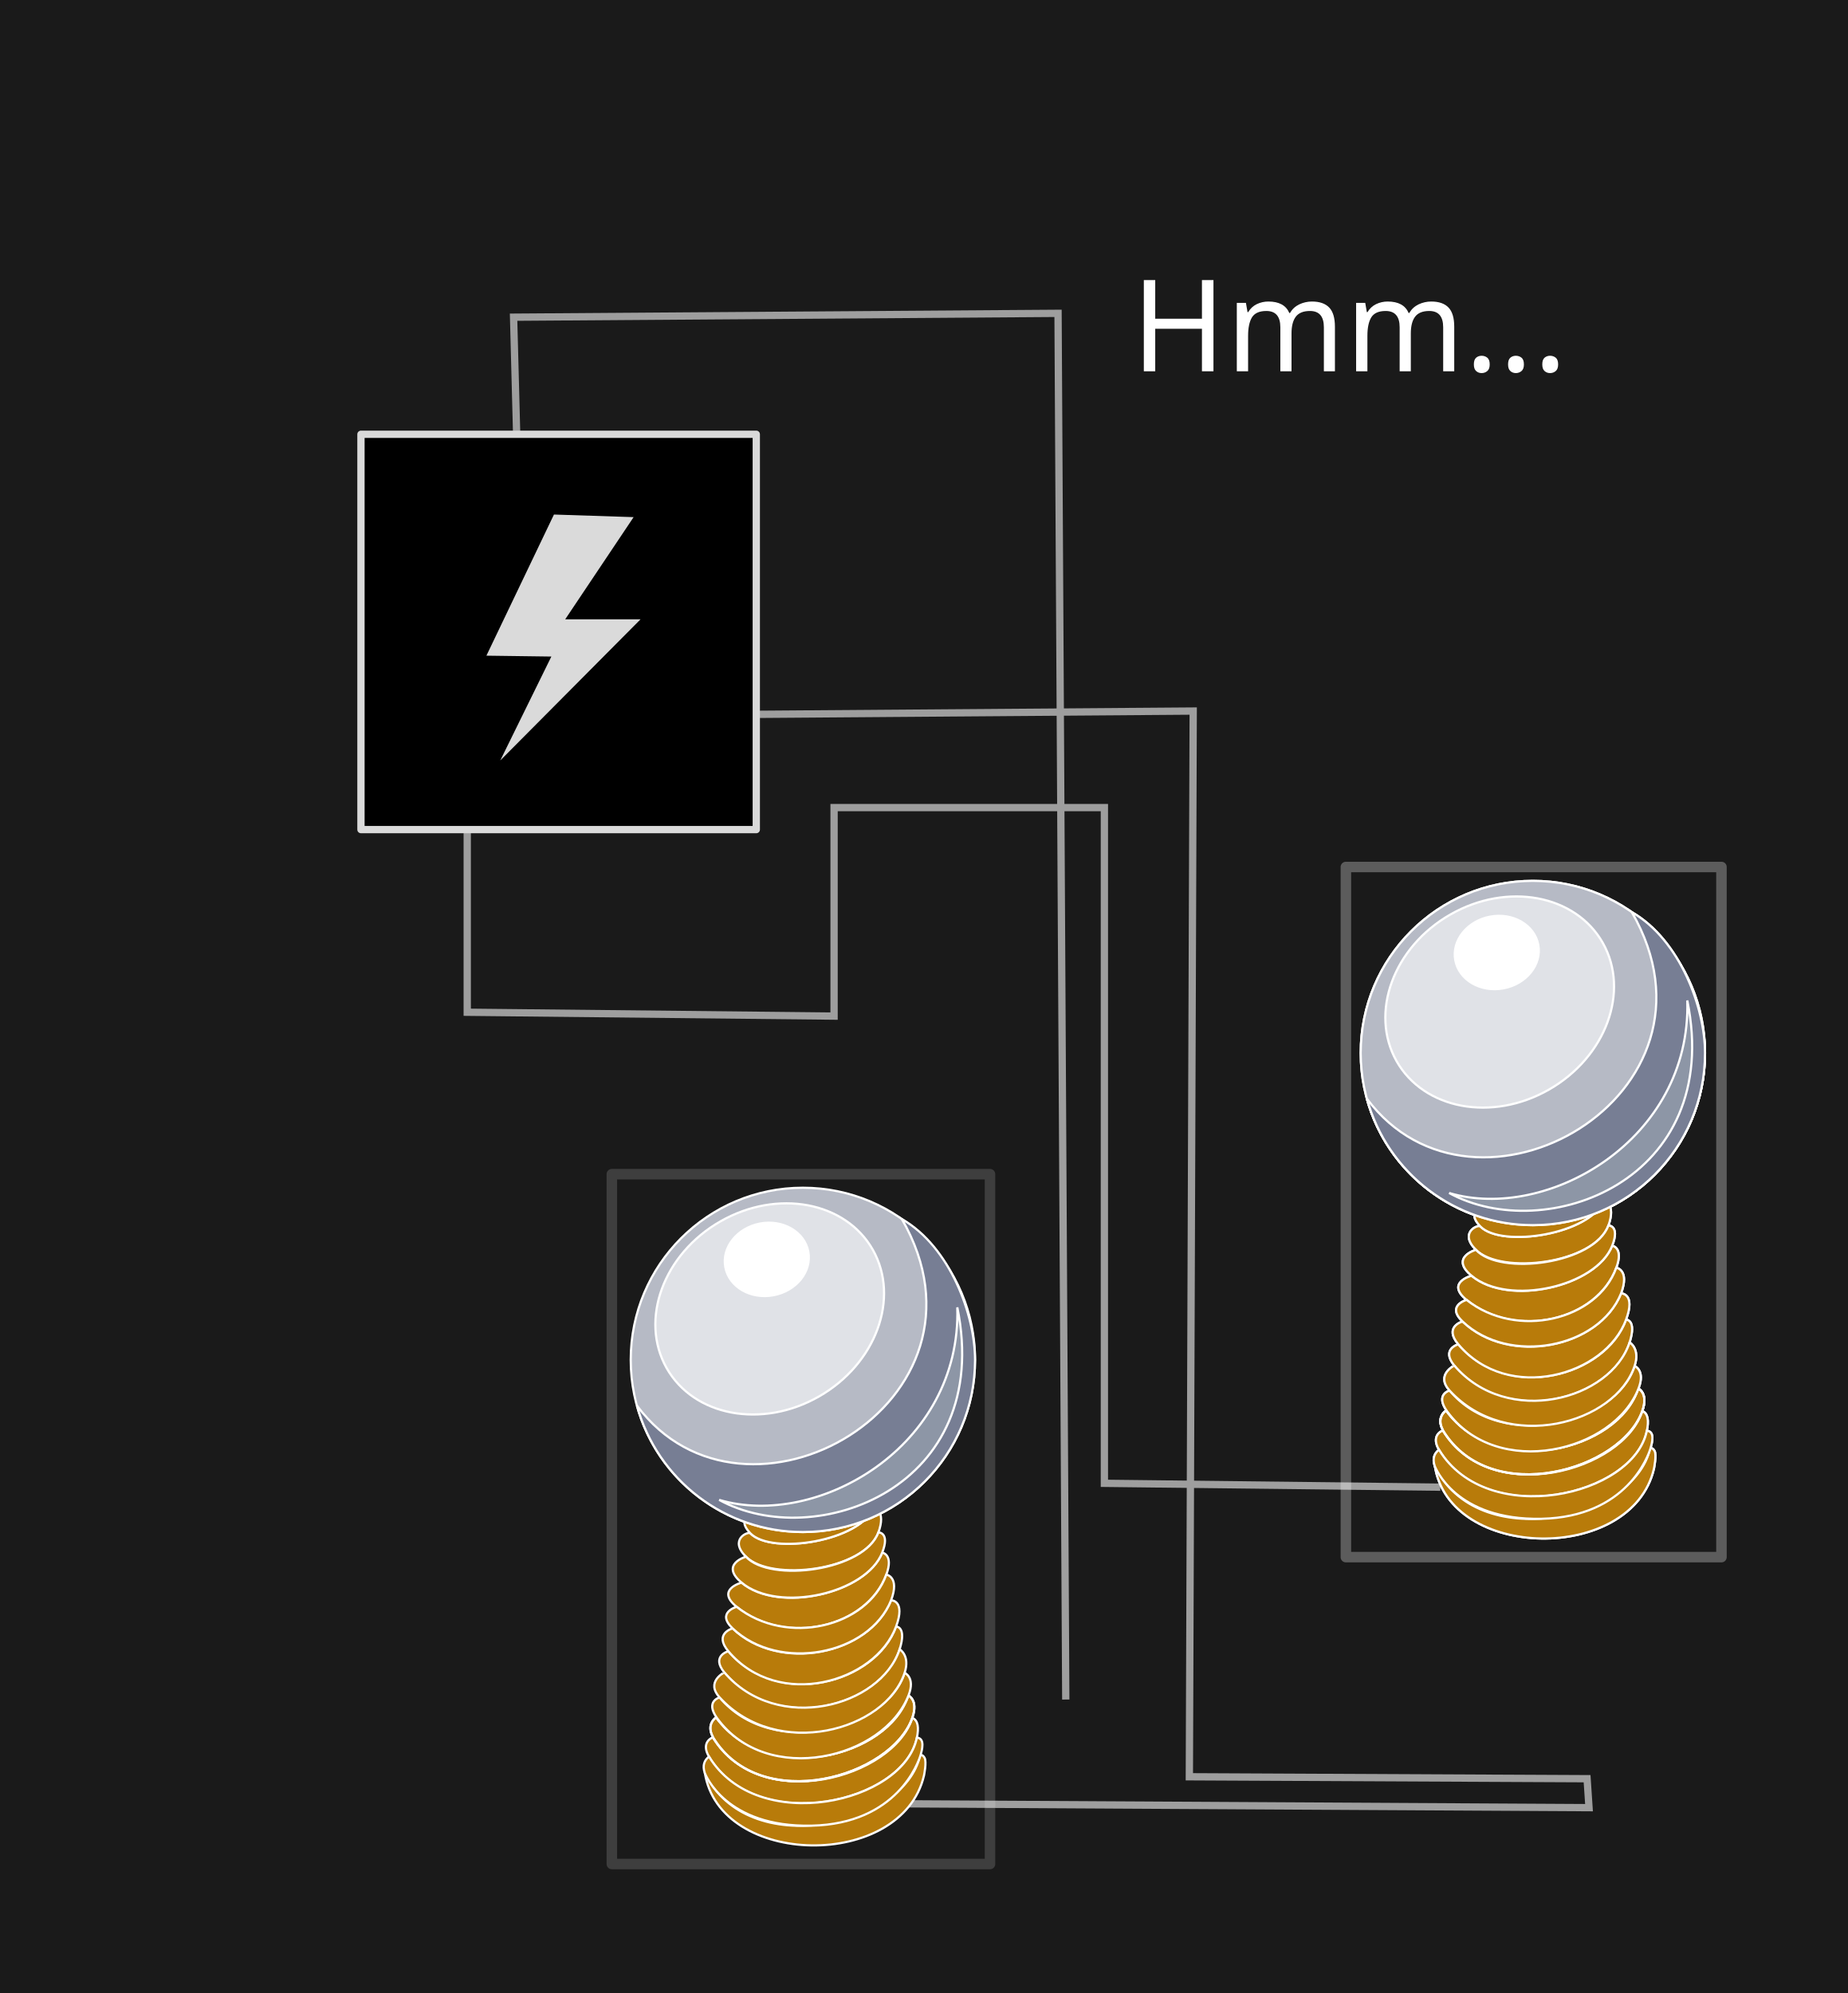
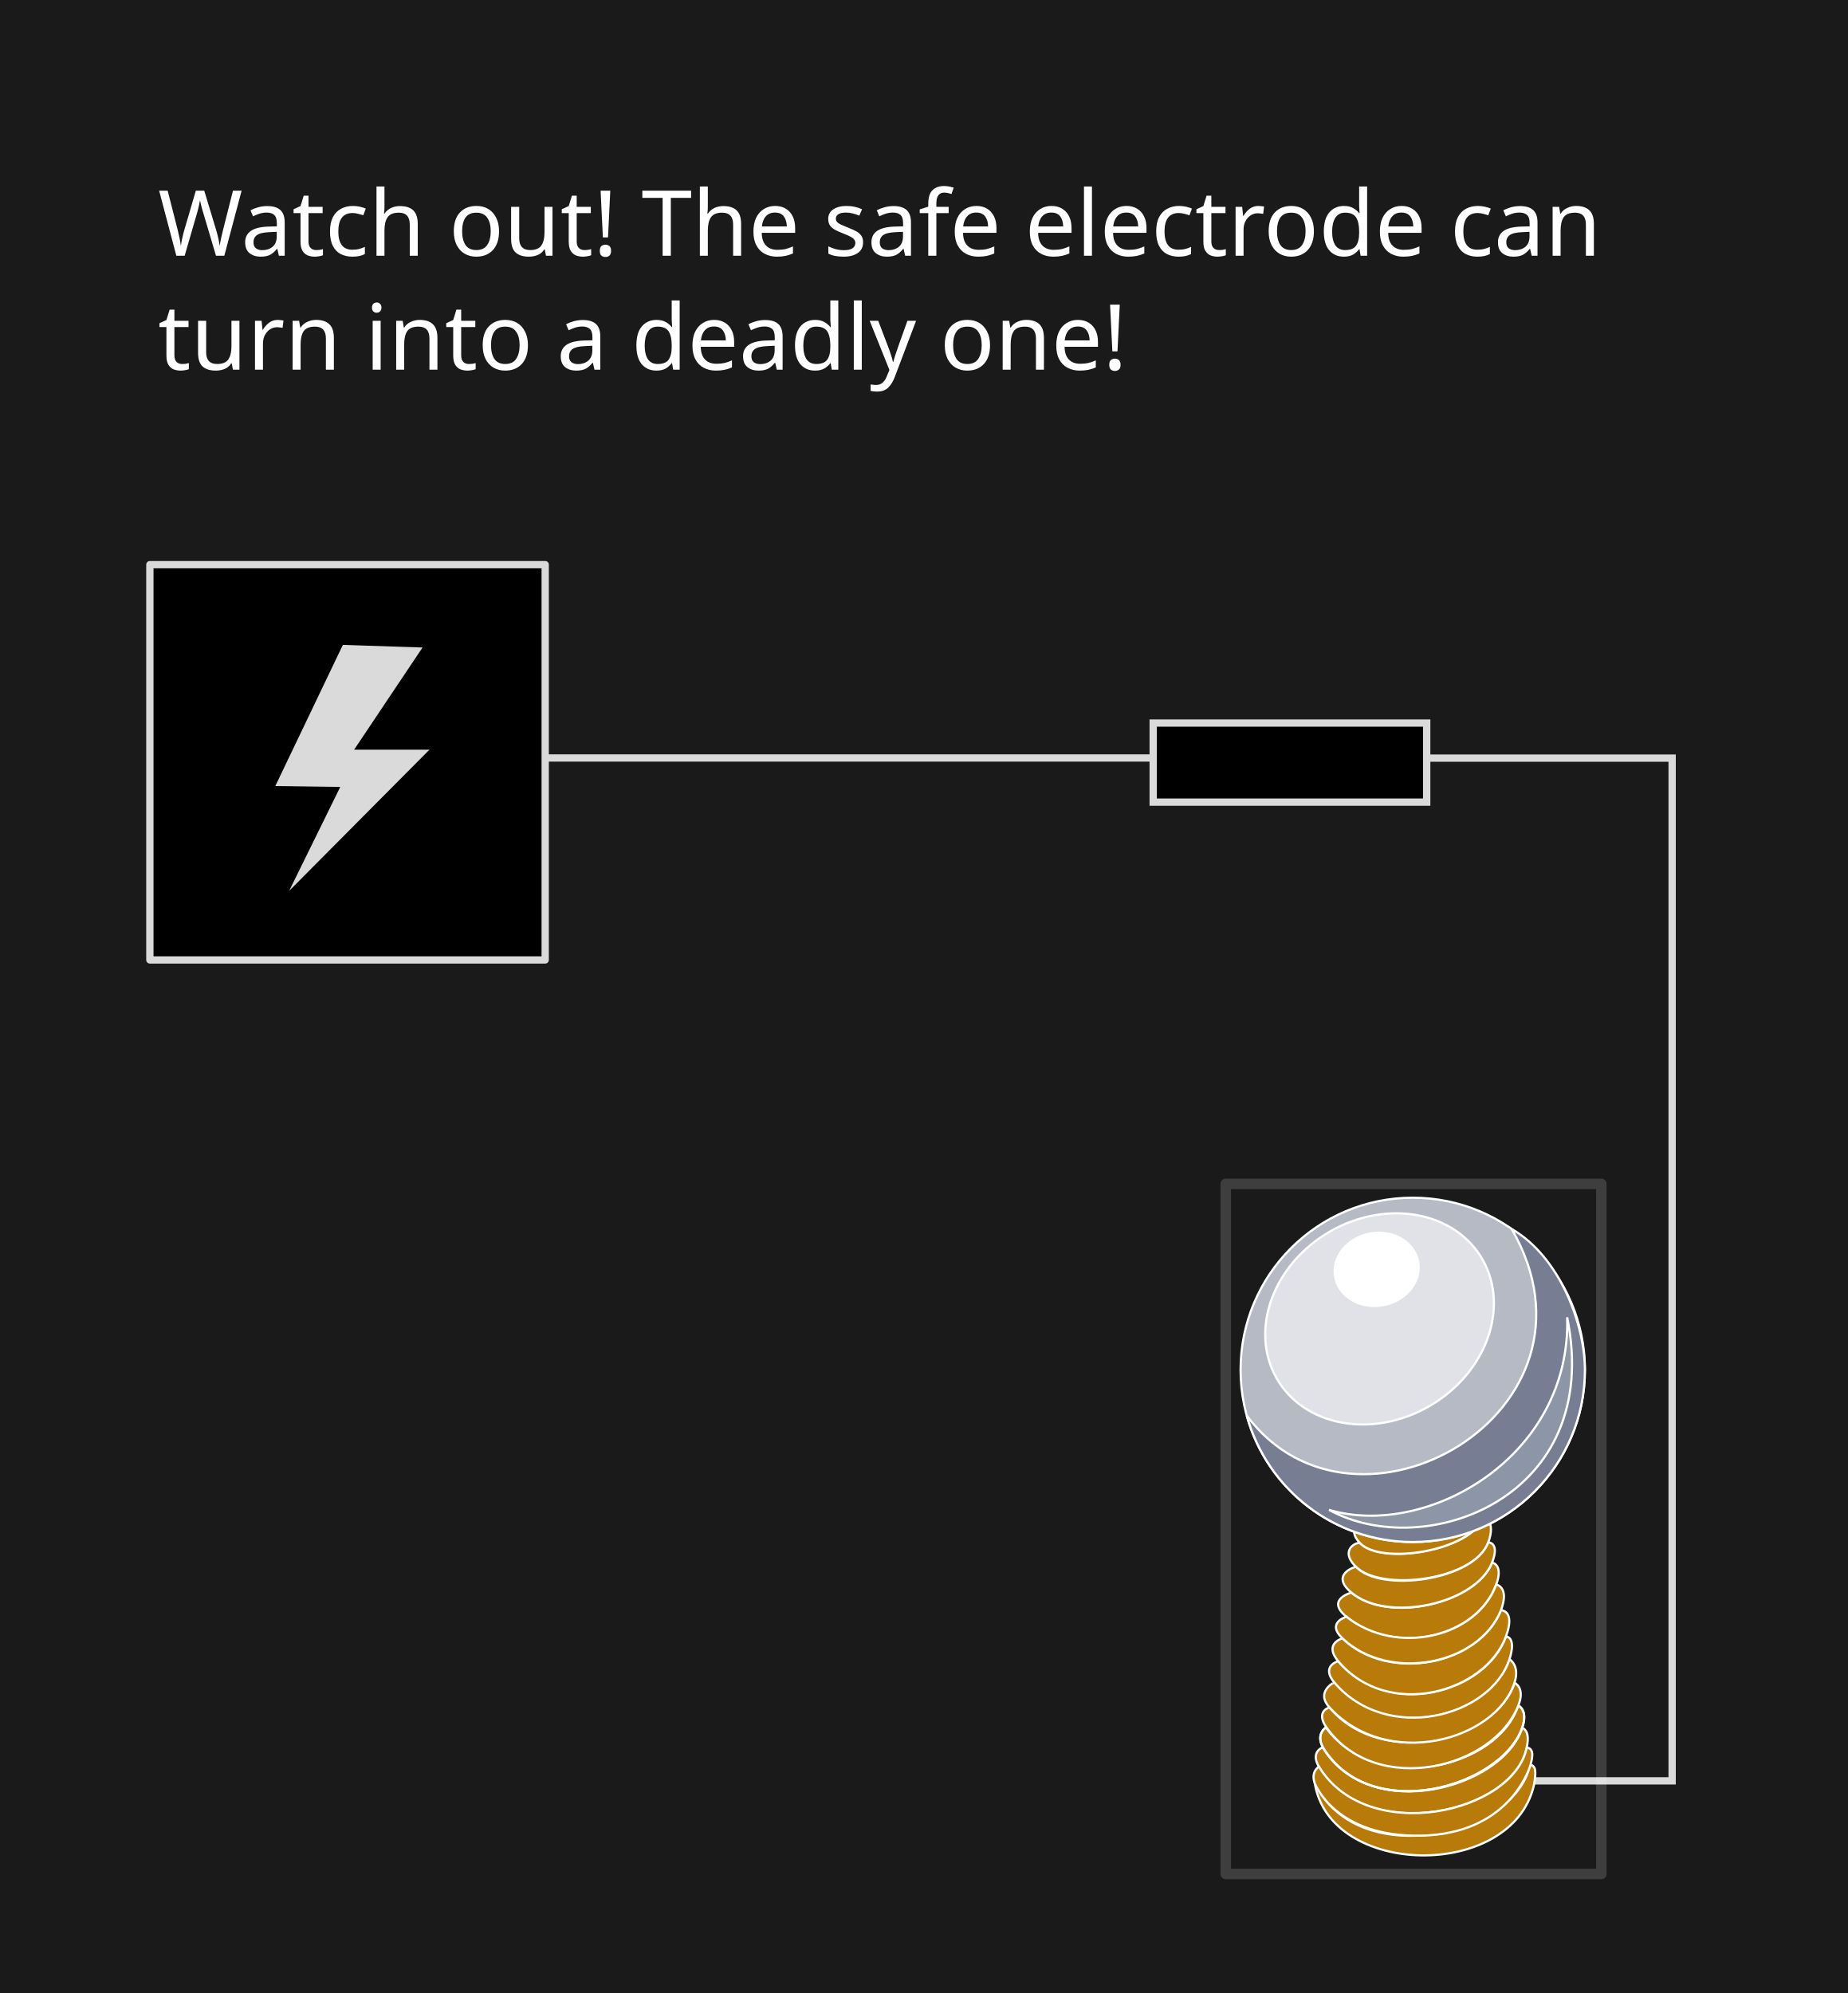
<svg xmlns="http://www.w3.org/2000/svg" width="253.385" height="273.296" viewBox="0 0 253.385 273.296" id="svg2" version="1.1">
  <defs id="defs4">
    <pattern y="0" x="0" height="6" width="6" patternUnits="userSpaceOnUse" id="EMFhbasepattern" />
  </defs>
  <g id="background">
    <rect style="color:#000000;clip-rule:nonzero;display:inline;overflow:visible;visibility:visible;opacity:1;isolation:auto;mix-blend-mode:normal;color-interpolation:sRGB;color-interpolation-filters:linearRGB;solid-color:#000000;solid-opacity:1;fill:#1a1a1a;fill-opacity:1;fill-rule:nonzero;stroke:none;stroke-width:1.459px;stroke-linecap:butt;stroke-linejoin:miter;stroke-miterlimit:4;stroke-dasharray:none;stroke-dashoffset:0;stroke-opacity:1;color-rendering:auto;image-rendering:auto;shape-rendering:auto;text-rendering:auto;enable-background:accumulate" id="rect4145" width="253.764" height="273.719" x="-0.009" y="-0.078" />
  </g>
-   <g id="powerlines" powerlines="" transform="translate(0,2)" style="display:inline">
-     <path style="fill:none;fill-rule:evenodd;stroke:#9e9e9e;stroke-width:1px;stroke-linecap:butt;stroke-linejoin:miter;stroke-opacity:1" d="m 93.191,96.034 70.423,-0.529 -0.529,146.14 54.538,0.265 0.265,3.971 -93.985,-0.529" id="path4276" />
-     <path style="fill:none;fill-rule:evenodd;stroke:#9e9e9e;stroke-width:1px;stroke-linecap:butt;stroke-linejoin:miter;stroke-opacity:1" d="M 70.952,61.617 70.423,41.496 145.081,40.967 146.14,231.055" id="path4280" />
-     <path style="fill:none;fill-rule:evenodd;stroke:#9e9e9e;stroke-width:1px;stroke-linecap:butt;stroke-linejoin:miter;stroke-opacity:1" d="m 197.501,201.933 -46.066,-0.529 0,-92.661 -37.065,0 0,28.593 -50.302,-0.529 0,-32.299" id="path4301" />
-     <text xml:space="preserve" style="font-style:normal;font-weight:normal;font-size:25px;line-height:125%;font-family:sans-serif;letter-spacing:0px;word-spacing:0px;fill:#000000;fill-opacity:1;stroke:none;stroke-width:1px;stroke-linecap:butt;stroke-linejoin:miter;stroke-opacity:1" x="155.142" y="48.909" id="text4322">
-       <tspan id="tspan4324" x="155.142" y="48.909" style="font-size:17.5px;fill:#ffffff">Hmm...</tspan>
+   <g id="powerlines" powerlines="" transform="translate(0,2)">
+     <path style="fill:none;fill-rule:evenodd;stroke:#dadada;stroke-width:1;stroke-linecap:butt;stroke-linejoin:miter;stroke-miterlimit:4;stroke-dasharray:none;stroke-opacity:1" d="M 191.101,101.958 L 229.285,101.958 L 229.285,242.205 L 206.312,242.205" id="path3380-1" />
+     <path style="fill:none;fill-rule:evenodd;stroke:#dadada;stroke-width:1px;stroke-linecap:butt;stroke-linejoin:miter;stroke-opacity:1" d="M 70.1,101.94 L 161.069,101.94" id="path4193" />
+   </g>
+   <g transform="translate(114.5869,48.403)" id="generators">
+     <rect style="opacity:1;fill:#000000;fill-opacity:1;stroke:#dadada;stroke-width:1;stroke-linejoin:round;stroke-miterlimit:4;stroke-dasharray:none;stroke-dashoffset:0;stroke-opacity:1" id="rect4188" width="54.208" height="54.208" x="-94.037" y="29.026" />
+   </g>
+   <g transform="translate(-85.73159,24.27616)" id="switches">
+     <path id="path4148-3" d="M 281.365,74.871 L 281.365,85.719 C 243.857,85.719 281.365,85.719 243.857,85.719 L 243.857,74.871 Z" style="fill:#000000;fill-opacity:1;fill-rule:evenodd;stroke:#dadada;stroke-width:1;stroke-linecap:butt;stroke-linejoin:miter;stroke-miterlimit:4;stroke-dasharray:none;stroke-opacity:1" />
+   </g>
+   <g id="decorations">
+     <g id="g4222" transform="matrix(0.4539065,0,0,0.4539065,70.6501,101.7164)" style="stroke:#ffffff;stroke-width:0.661;stroke-miterlimit:4;stroke-dasharray:none;stroke-opacity:1">
+       <path style="fill:#b87b0a;fill-opacity:1;fill-rule:evenodd;stroke:#ffffff;stroke-width:0.661;stroke-linecap:butt;stroke-linejoin:miter;stroke-miterlimit:4;stroke-dasharray:none;stroke-opacity:1" d="M 241.495,314.36 C 254.132,341.538 302.032,330.68 306.498,309.238 C 306.498,309.238 307.175,308.73 307.874,309.936 C 308.593,311.164 307.704,315.355 307.704,315.355 C 300.931,344.078 245.813,343.147 241.495,314.36 Z" id="path4160" />
+       <path style="fill:#b87b0a;fill-opacity:1;fill-rule:evenodd;stroke:#ffffff;stroke-width:0.661;stroke-linecap:butt;stroke-linejoin:miter;stroke-miterlimit:4;stroke-dasharray:none;stroke-opacity:1" d="M 305.566,303.904 C 306.18,300.877 305.969,298.634 304.169,297.893 C 298.56,315.948 258.407,327.356 243.929,303.777 C 241.771,304.73 241.114,306.825 242.765,309.619 C 257.116,333.791 301.566,323.546 305.566,303.904 Z" id="path4162" />
+       <path style="fill:#b87b0a;fill-opacity:1;fill-rule:evenodd;stroke:#ffffff;stroke-width:0.661;stroke-miterlimit:4;stroke-dasharray:none;stroke-opacity:1" d="M 243.993,303.819 C 258.407,327.356 297.989,315.757 304.212,297.829 C 306.074,292.432 302.963,291.119 302.963,291.119 C 296.846,310 260.355,318.742 244.903,297.766 C 244.903,297.766 241.771,299.734 243.972,303.714 Z" id="path4164" />
+       <path style="fill:none;stroke:#ffffff;stroke-width:0.661;stroke-linecap:butt;stroke-linejoin:miter;stroke-miterlimit:4;stroke-dasharray:none;stroke-opacity:1" d="M 243.993,303.819 C 258.407,327.356 297.989,315.757 304.212,297.829 C 306.074,292.432 302.963,291.119 302.963,291.119 C 296.846,310 260.355,318.742 244.903,297.766 C 244.903,297.766 241.771,299.734 243.972,303.714" id="path4166-9" />
+       <path style="fill:#b87b0a;fill-opacity:1;fill-rule:evenodd;stroke:#ffffff;stroke-width:0.661;stroke-linecap:butt;stroke-linejoin:miter;stroke-miterlimit:4;stroke-dasharray:none;stroke-opacity:1" d="M 253.92,249.21 C 261.604,256.872 289.691,253.422 293.946,241.865 C 296.338,235.346 292.655,234.16 292.655,234.16 C 288.612,244.532 261.752,248.765 255.254,242.14 C 254.534,241.505 248.713,244.003 253.92,249.21 Z" id="path4168" />
+       <path style="fill:#b87b0a;fill-opacity:1;fill-rule:evenodd;stroke:#ffffff;stroke-width:0.661;stroke-linecap:butt;stroke-linejoin:miter;stroke-miterlimit:4;stroke-dasharray:none;stroke-opacity:1" d="M 245.983,291.733 C 261.709,310.529 296.401,301.745 301.862,284.283 C 301.862,284.283 305.143,285.658 303.069,291.035 C 295.66,310.211 260.376,318.911 245.199,297.977 C 241.495,292.855 245.983,291.733 245.983,291.733 Z" id="path4170" />
+       <path style="fill:#b87b0a;fill-opacity:1;fill-rule:evenodd;stroke:#ffffff;stroke-width:0.661;stroke-linecap:butt;stroke-linejoin:miter;stroke-miterlimit:4;stroke-dasharray:none;stroke-opacity:1" d="M 247.358,284.134 C 262.831,303.1 294.877,294.697 300.359,277.171 C 302.54,270.249 299.28,270.313 299.28,270.313 C 293.142,287.331 263.911,295.48 248.607,277.763 C 248.607,277.763 243.337,279.181 247.358,284.134 Z" id="path4172" />
+       <path style="fill:#b87b0a;fill-opacity:1;fill-rule:evenodd;stroke:#ffffff;stroke-width:0.661;stroke-linecap:butt;stroke-linejoin:miter;stroke-miterlimit:4;stroke-dasharray:none;stroke-opacity:1" d="M 251.105,264.344 C 266.091,276.514 290.475,270.482 296.338,254.628 C 298.603,248.469 295.089,247.982 295.089,247.982 C 290.242,260.301 263.784,266.461 252.608,257.041 C 252.608,257.041 244.67,259.116 251.105,264.344 Z" id="path4174" />
+       <path style="fill:#b87b0a;fill-opacity:1;fill-rule:evenodd;stroke:#ffffff;stroke-width:0.661;stroke-linecap:butt;stroke-linejoin:miter;stroke-miterlimit:4;stroke-dasharray:none;stroke-opacity:1" d="M 292.655,234.16 C 288.612,244.532 261.731,248.786 255.254,242.14 C 250.597,237.378 256.418,235.832 256.418,235.832 C 263.149,245.146 287.321,240.849 292.655,234.16 Z" id="path4176" />
+       <path style="fill:#b87b0a;fill-opacity:1;fill-rule:evenodd;stroke:#ffffff;stroke-width:0.661;stroke-linecap:butt;stroke-linejoin:miter;stroke-miterlimit:4;stroke-dasharray:none;stroke-opacity:1" d="M 242.765,309.598 C 257.413,333.622 301.524,323.631 305.566,303.883 C 308.149,304.052 307.069,307.756 306.709,309.048 C 306.032,311.418 299.555,329.896 273.774,330.468 C 247.676,331.039 241.644,314.847 241.495,314.572 C 240.712,312.243 241.368,310.698 242.765,309.598 Z" id="path4178" />
+       <path style="fill:#b87b0a;fill-opacity:1;fill-rule:evenodd;stroke:#ffffff;stroke-width:0.661;stroke-linecap:butt;stroke-linejoin:miter;stroke-miterlimit:4;stroke-dasharray:none;stroke-opacity:1" d="M 301.862,284.283 C 303.598,279.054 300.359,277.171 300.359,277.171 C 294.623,294.612 263.445,302.909 247.38,284.156 C 247.401,284.198 241.644,286.992 245.983,291.733 C 263.403,310.804 296.084,301.766 301.862,284.283 Z" id="path4180" />
+       <path style="fill:#b87b0a;fill-opacity:1;fill-rule:evenodd;stroke:#ffffff;stroke-width:0.661;stroke-linecap:butt;stroke-linejoin:miter;stroke-miterlimit:4;stroke-dasharray:none;stroke-opacity:1" d="M 248.607,277.763 C 263.699,295.67 292.972,287.267 299.28,270.313 C 302.243,262.312 297.777,262.375 297.777,262.375 C 291.088,278.927 263.911,284.346 249.898,270.863 C 249.898,270.863 244.099,272.429 248.607,277.763 Z" id="path4182" />
+       <path style="fill:#b87b0a;fill-opacity:1;fill-rule:evenodd;stroke:#ffffff;stroke-width:0.661;stroke-linecap:butt;stroke-linejoin:miter;stroke-miterlimit:4;stroke-dasharray:none;stroke-opacity:1" d="M 251.105,264.344 C 266.218,276.345 290.58,270.525 296.338,254.628 C 296.338,254.628 300.444,255.221 297.777,262.375 C 291.088,278.927 264.017,284.24 249.898,270.863 C 244.861,266.101 251.105,264.344 251.105,264.344 Z" id="path4184" />
+       <path style="fill:#b87b0a;fill-opacity:1;fill-rule:evenodd;stroke:#ffffff;stroke-width:0.661;stroke-linecap:butt;stroke-linejoin:miter;stroke-miterlimit:4;stroke-dasharray:none;stroke-opacity:1" d="M 252.608,257.041 C 263.868,266.376 290.221,260.301 295.089,247.982 C 297.523,241.823 293.946,241.865 293.946,241.865 C 289.713,253.422 261.265,257.211 253.92,249.21 C 253.92,249.21 245.94,251.496 252.608,257.041 Z" id="path4186" />
+       <path style="fill:#b6bac5;fill-opacity:1;fill-rule:nonzero;stroke:#ffffff;stroke-width:0.661;stroke-linecap:butt;stroke-linejoin:miter;stroke-miterlimit:4;stroke-dasharray:none;stroke-opacity:1" d="M 323.134,189.753 C 323.134,218.476 299.851,241.759 271.129,241.759 C 242.406,241.759 219.122,218.476 219.122,189.753 C 219.122,161.03 242.406,137.747 271.129,137.747 C 299.851,137.747 323.134,161.03 323.134,189.753 Z" id="path4188" />
+       <path style="fill:#e0e2e7;fill-opacity:1;fill-rule:nonzero;stroke:#ffffff;stroke-width:0.661;stroke-linecap:butt;stroke-linejoin:miter;stroke-miterlimit:4;stroke-dasharray:none;stroke-opacity:1" d="M 275.997,200.802 C 258.788,210.644 238.172,206.792 229.938,192.187 C 221.726,177.582 229.007,157.749 246.215,147.907 C 263.424,138.064 284.04,141.917 292.274,156.522 C 300.486,171.126 293.205,190.96 275.997,200.802 Z" id="path4190" />
+       <path style="fill:#ffffff;fill-opacity:1;fill-rule:nonzero;stroke:#ffffff;stroke-width:0.661;stroke-linecap:butt;stroke-linejoin:miter;stroke-miterlimit:4;stroke-dasharray:none;stroke-opacity:1" d="M 262.239,170.216 C 255.338,171.507 248.819,167.719 247.697,161.729 C 246.575,155.76 251.295,149.854 258.217,148.563 C 265.117,147.272 271.637,151.082 272.758,157.051 C 273.88,163.041 269.16,168.925 262.239,170.216 Z" id="path4192" />
+       <path style="fill:#777e94;fill-opacity:1;fill-rule:evenodd;stroke:#ffffff;stroke-width:0.661;stroke-linecap:butt;stroke-linejoin:miter;stroke-miterlimit:4;stroke-dasharray:none;stroke-opacity:1" d="M 301.037,147.208 C 332.871,202.58 253.603,247.453 220.985,203.553 C 227.187,226.117 247.718,241.759 271.129,241.759 C 299.851,241.759 323.134,218.476 323.134,189.753 C 323.134,176.249 315.663,155.654 301.037,147.208 Z" id="path4194" />
+       <path style="fill:#8d96a6;fill-opacity:1;fill-rule:evenodd;stroke:#ffffff;stroke-width:0.661;stroke-linecap:butt;stroke-linejoin:miter;stroke-miterlimit:4;stroke-dasharray:none;stroke-opacity:1" d="M 317.779,173.878 C 319.049,216.084 275.341,240.849 245.834,232.044 C 274.769,247.982 328.849,228.488 317.779,173.878 Z" id="path4196" />
+     </g>
+     <path id="path4191" d="M 47.013,88.435 L 57.938,88.791 L 48.557,102.803 L 58.888,102.803 L 39.651,122.159 L 46.657,107.91 L 37.751,107.791 Z" style="fill:#dadada;fill-opacity:1;fill-rule:evenodd;stroke:none;stroke-width:1;stroke-linecap:butt;stroke-linejoin:miter;stroke-miterlimit:4;stroke-dasharray:none;stroke-opacity:1" />
+     <text xml:space="preserve" style="font-style:normal;font-weight:normal;font-size:12.5px;line-height:125%;font-family:sans-serif;letter-spacing:0px;word-spacing:0px;display:inline;fill:#000000;fill-opacity:1;stroke:none;stroke-width:1px;stroke-linecap:butt;stroke-linejoin:miter;stroke-opacity:1" x="21.664" y="35.071" id="text3407">
+       <tspan x="21.664" y="35.071" style="font-size:12.5px;fill:#ffffff" id="tspan3403">Watch out! The safe electrode can</tspan>
+       <tspan x="21.664" y="50.696" style="font-size:12.5px;fill:#ffffff" id="tspan3433">turn into a deadly one!</tspan>
    </text>
  </g>
-   <g transform="translate(114.5869,48.403)" id="generators">
-     <rect y="11.149" x="-65.092" height="54.208" width="54.208" id="rect4209" style="opacity:1;fill:#000000;fill-opacity:1;stroke:#dadada;stroke-width:1;stroke-linejoin:round;stroke-miterlimit:4;stroke-dasharray:none;stroke-dashoffset:0;stroke-opacity:1" />
-   </g>
-   <g transform="translate(-85.73159,24.27616)" id="switches" />
-   <g id="decorations" style="display:inline">
-     <path style="fill:#dadada;fill-opacity:1;fill-rule:evenodd;stroke:none;stroke-width:1;stroke-linecap:butt;stroke-linejoin:miter;stroke-miterlimit:4;stroke-dasharray:none;stroke-opacity:1" d="m 75.958,70.557 10.925,0.356 -9.381,14.012 10.331,0 -19.237,19.356 7.006,-14.25 -8.906,-0.119 z" id="path4159" />
-     <g transform="matrix(0.4539065,0,0,0.4539065,-12.97394,100.3489)" id="g4243" style="stroke:#ffffff;stroke-width:0.661;stroke-miterlimit:4;stroke-dasharray:none;stroke-opacity:1">
-       <path id="path4245" d="m 241.495,314.36 c 12.636,27.178 60.536,16.32 65.002,-5.122 0,0 0.677,-0.508 1.376,0.699 0.72,1.228 -0.169,5.419 -0.169,5.419 -6.773,28.723 -61.891,27.792 -66.209,-0.995 z" style="fill:#b87b0a;fill-opacity:1;fill-rule:evenodd;stroke:#ffffff;stroke-width:0.661;stroke-linecap:butt;stroke-linejoin:miter;stroke-miterlimit:4;stroke-dasharray:none;stroke-opacity:1" />
-       <path id="path4247" d="m 305.566,303.904 c 0.614,-3.027 0.402,-5.271 -1.397,-6.011 -5.609,18.055 -45.762,29.464 -60.24,5.884 -2.159,0.953 -2.815,3.048 -1.164,5.842 14.351,24.172 58.801,13.928 62.801,-5.715 z" style="fill:#b87b0a;fill-opacity:1;fill-rule:evenodd;stroke:#ffffff;stroke-width:0.661;stroke-linecap:butt;stroke-linejoin:miter;stroke-miterlimit:4;stroke-dasharray:none;stroke-opacity:1" />
-       <path id="path4249" d="m 243.993,303.819 c 14.414,23.537 53.996,11.938 60.219,-5.99 1.863,-5.397 -1.249,-6.71 -1.249,-6.71 -6.117,18.88 -42.608,27.622 -58.06,6.646 0,0 -3.133,1.968 -0.931,5.948 z" style="fill:#b87b0a;fill-opacity:1;fill-rule:evenodd;stroke:#ffffff;stroke-width:0.661;stroke-miterlimit:4;stroke-dasharray:none;stroke-opacity:1" />
-       <path id="path4251" d="m 243.993,303.819 c 14.414,23.537 53.996,11.938 60.219,-5.99 1.863,-5.397 -1.249,-6.71 -1.249,-6.71 -6.117,18.88 -42.608,27.622 -58.06,6.646 0,0 -3.133,1.968 -0.931,5.948" style="fill:none;stroke:#ffffff;stroke-width:0.661;stroke-linecap:butt;stroke-linejoin:miter;stroke-miterlimit:4;stroke-dasharray:none;stroke-opacity:1" />
-       <path id="path4253" d="m 253.92,249.21 c 7.684,7.662 35.771,4.212 40.026,-7.345 2.392,-6.519 -1.291,-7.705 -1.291,-7.705 -4.043,10.372 -30.903,14.605 -37.401,7.98 -0.72,-0.635 -6.54,1.863 -1.333,7.07 z" style="fill:#b87b0a;fill-opacity:1;fill-rule:evenodd;stroke:#ffffff;stroke-width:0.661;stroke-linecap:butt;stroke-linejoin:miter;stroke-miterlimit:4;stroke-dasharray:none;stroke-opacity:1" />
-       <path id="path4255" d="m 245.983,291.733 c 15.727,18.796 50.419,10.012 55.88,-7.451 0,0 3.281,1.376 1.206,6.752 -7.408,19.177 -42.693,27.876 -57.869,6.943 -3.704,-5.122 0.783,-6.244 0.783,-6.244 z" style="fill:#b87b0a;fill-opacity:1;fill-rule:evenodd;stroke:#ffffff;stroke-width:0.661;stroke-linecap:butt;stroke-linejoin:miter;stroke-miterlimit:4;stroke-dasharray:none;stroke-opacity:1" />
-       <path id="path4257" d="m 247.358,284.134 c 15.473,18.965 47.519,10.562 53.001,-6.964 2.18,-6.921 -1.079,-6.858 -1.079,-6.858 -6.138,17.018 -35.369,25.167 -50.673,7.45 0,0 -5.27,1.418 -1.249,6.371 z" style="fill:#b87b0a;fill-opacity:1;fill-rule:evenodd;stroke:#ffffff;stroke-width:0.661;stroke-linecap:butt;stroke-linejoin:miter;stroke-miterlimit:4;stroke-dasharray:none;stroke-opacity:1" />
-       <path id="path4259" d="m 251.105,264.344 c 14.986,12.171 39.37,6.138 45.233,-9.716 2.265,-6.16 -1.249,-6.646 -1.249,-6.646 -4.847,12.319 -31.305,18.479 -42.481,9.059 0,0 -7.937,2.074 -1.503,7.303 z" style="fill:#b87b0a;fill-opacity:1;fill-rule:evenodd;stroke:#ffffff;stroke-width:0.661;stroke-linecap:butt;stroke-linejoin:miter;stroke-miterlimit:4;stroke-dasharray:none;stroke-opacity:1" />
-       <path id="path4261" d="m 292.655,234.16 c -4.043,10.372 -30.924,14.626 -37.401,7.98 -4.657,-4.763 1.164,-6.308 1.164,-6.308 6.731,9.313 30.903,5.016 36.237,-1.672 z" style="fill:#b87b0a;fill-opacity:1;fill-rule:evenodd;stroke:#ffffff;stroke-width:0.661;stroke-linecap:butt;stroke-linejoin:miter;stroke-miterlimit:4;stroke-dasharray:none;stroke-opacity:1" />
-       <path id="path4263" d="m 242.765,309.598 c 14.647,24.024 58.758,14.034 62.801,-5.715 2.582,0.169 1.503,3.873 1.143,5.165 -0.677,2.37 -7.154,20.849 -32.935,21.42 -26.099,0.572 -32.131,-15.621 -32.279,-15.896 -0.783,-2.328 -0.127,-3.873 1.27,-4.974 z" style="fill:#b87b0a;fill-opacity:1;fill-rule:evenodd;stroke:#ffffff;stroke-width:0.661;stroke-linecap:butt;stroke-linejoin:miter;stroke-miterlimit:4;stroke-dasharray:none;stroke-opacity:1" />
-       <path id="path4265" d="m 301.862,284.283 c 1.736,-5.228 -1.503,-7.112 -1.503,-7.112 -5.736,17.441 -36.914,25.739 -52.98,6.985 0.021,0.042 -5.736,2.836 -1.397,7.578 17.42,19.071 50.101,10.033 55.88,-7.451 z" style="fill:#b87b0a;fill-opacity:1;fill-rule:evenodd;stroke:#ffffff;stroke-width:0.661;stroke-linecap:butt;stroke-linejoin:miter;stroke-miterlimit:4;stroke-dasharray:none;stroke-opacity:1" />
-       <path id="path4267" d="m 248.607,277.763 c 15.092,17.907 44.365,9.504 50.673,-7.45 2.963,-8.001 -1.503,-7.938 -1.503,-7.938 -6.689,16.552 -33.866,21.971 -47.879,8.488 0,0 -5.8,1.566 -1.291,6.9 z" style="fill:#b87b0a;fill-opacity:1;fill-rule:evenodd;stroke:#ffffff;stroke-width:0.661;stroke-linecap:butt;stroke-linejoin:miter;stroke-miterlimit:4;stroke-dasharray:none;stroke-opacity:1" />
-       <path id="path4269" d="m 251.105,264.344 c 15.113,12.001 39.476,6.181 45.233,-9.716 0,0 4.106,0.593 1.439,7.747 -6.689,16.552 -33.761,21.865 -47.879,8.488 -5.038,-4.763 1.206,-6.519 1.206,-6.519 z" style="fill:#b87b0a;fill-opacity:1;fill-rule:evenodd;stroke:#ffffff;stroke-width:0.661;stroke-linecap:butt;stroke-linejoin:miter;stroke-miterlimit:4;stroke-dasharray:none;stroke-opacity:1" />
-       <path id="path4271" d="m 252.608,257.041 c 11.261,9.335 37.613,3.26 42.481,-9.059 2.434,-6.16 -1.143,-6.117 -1.143,-6.117 -4.233,11.557 -32.681,15.346 -40.026,7.345 0,0 -7.98,2.286 -1.312,7.832 z" style="fill:#b87b0a;fill-opacity:1;fill-rule:evenodd;stroke:#ffffff;stroke-width:0.661;stroke-linecap:butt;stroke-linejoin:miter;stroke-miterlimit:4;stroke-dasharray:none;stroke-opacity:1" />
-       <path id="path4273" d="m 323.134,189.753 c 0,28.723 -23.283,52.006 -52.006,52.006 -28.723,0 -52.006,-23.283 -52.006,-52.006 0,-28.723 23.283,-52.006 52.006,-52.006 28.723,0 52.006,23.283 52.006,52.006 z" style="fill:#b6bac5;fill-opacity:1;fill-rule:nonzero;stroke:#ffffff;stroke-width:0.661;stroke-linecap:butt;stroke-linejoin:miter;stroke-miterlimit:4;stroke-dasharray:none;stroke-opacity:1" />
-       <path id="path4275" d="m 275.997,200.802 c -17.209,9.842 -37.825,5.99 -46.058,-8.615 -8.213,-14.605 -0.931,-34.438 16.277,-44.28 17.208,-9.842 37.824,-5.99 46.058,8.615 8.213,14.605 0.931,34.438 -16.277,44.28 z" style="fill:#e0e2e7;fill-opacity:1;fill-rule:nonzero;stroke:#ffffff;stroke-width:0.661;stroke-linecap:butt;stroke-linejoin:miter;stroke-miterlimit:4;stroke-dasharray:none;stroke-opacity:1" />
-       <path id="path4277" d="m 262.239,170.216 c -6.9,1.291 -13.42,-2.498 -14.541,-8.488 -1.122,-5.969 3.598,-11.874 10.52,-13.166 6.9,-1.291 13.42,2.519 14.541,8.488 1.122,5.99 -3.598,11.874 -10.52,13.166 z" style="fill:#ffffff;fill-opacity:1;fill-rule:nonzero;stroke:#ffffff;stroke-width:0.661;stroke-linecap:butt;stroke-linejoin:miter;stroke-miterlimit:4;stroke-dasharray:none;stroke-opacity:1" />
-       <path id="path4279" d="m 301.037,147.208 c 31.834,55.372 -47.434,100.245 -80.052,56.345 6.202,22.564 26.733,38.206 50.144,38.206 28.723,0 52.006,-23.283 52.006,-52.006 0,-13.504 -7.472,-34.099 -22.098,-42.545 z" style="fill:#777e94;fill-opacity:1;fill-rule:evenodd;stroke:#ffffff;stroke-width:0.661;stroke-linecap:butt;stroke-linejoin:miter;stroke-miterlimit:4;stroke-dasharray:none;stroke-opacity:1" />
-       <path id="path4281" d="m 317.779,173.878 c 1.27,42.206 -42.439,66.971 -71.945,58.166 28.935,15.938 83.015,-3.556 71.945,-58.166 z" style="fill:#8d96a6;fill-opacity:1;fill-rule:evenodd;stroke:#ffffff;stroke-width:0.661;stroke-linecap:butt;stroke-linejoin:miter;stroke-miterlimit:4;stroke-dasharray:none;stroke-opacity:1" />
-     </g>
-     <g id="g4233" transform="matrix(0.4539065,0,0,0.4539065,87.12131,58.2659)" style="stroke:#ffffff;stroke-width:0.661;stroke-miterlimit:4;stroke-dasharray:none;stroke-opacity:1">
-       <path style="fill:#b87b0a;fill-opacity:1;fill-rule:evenodd;stroke:#ffffff;stroke-width:0.661;stroke-linecap:butt;stroke-linejoin:miter;stroke-miterlimit:4;stroke-dasharray:none;stroke-opacity:1" d="m 241.495,314.36 c 12.636,27.178 60.536,16.32 65.002,-5.122 0,0 0.677,-0.508 1.376,0.699 0.72,1.228 -0.169,5.419 -0.169,5.419 -6.773,28.723 -61.891,27.792 -66.209,-0.995 z" id="path4235" />
-       <path style="fill:#b87b0a;fill-opacity:1;fill-rule:evenodd;stroke:#ffffff;stroke-width:0.661;stroke-linecap:butt;stroke-linejoin:miter;stroke-miterlimit:4;stroke-dasharray:none;stroke-opacity:1" d="m 305.566,303.904 c 0.614,-3.027 0.402,-5.271 -1.397,-6.011 -5.609,18.055 -45.762,29.464 -60.24,5.884 -2.159,0.953 -2.815,3.048 -1.164,5.842 14.351,24.172 58.801,13.928 62.801,-5.715 z" id="path4237" />
-       <path style="fill:#b87b0a;fill-opacity:1;fill-rule:evenodd;stroke:#ffffff;stroke-width:0.661;stroke-miterlimit:4;stroke-dasharray:none;stroke-opacity:1" d="m 243.993,303.819 c 14.414,23.537 53.996,11.938 60.219,-5.99 1.863,-5.397 -1.249,-6.71 -1.249,-6.71 -6.117,18.88 -42.608,27.622 -58.06,6.646 0,0 -3.133,1.968 -0.931,5.948 z" id="path4239" />
-       <path style="fill:none;stroke:#ffffff;stroke-width:0.661;stroke-linecap:butt;stroke-linejoin:miter;stroke-miterlimit:4;stroke-dasharray:none;stroke-opacity:1" d="m 243.993,303.819 c 14.414,23.537 53.996,11.938 60.219,-5.99 1.863,-5.397 -1.249,-6.71 -1.249,-6.71 -6.117,18.88 -42.608,27.622 -58.06,6.646 0,0 -3.133,1.968 -0.931,5.948" id="path4241" />
-       <path style="fill:#b87b0a;fill-opacity:1;fill-rule:evenodd;stroke:#ffffff;stroke-width:0.661;stroke-linecap:butt;stroke-linejoin:miter;stroke-miterlimit:4;stroke-dasharray:none;stroke-opacity:1" d="m 253.92,249.21 c 7.684,7.662 35.771,4.212 40.026,-7.345 2.392,-6.519 -1.291,-7.705 -1.291,-7.705 -4.043,10.372 -30.903,14.605 -37.401,7.98 -0.72,-0.635 -6.54,1.863 -1.333,7.07 z" id="path4243" />
-       <path style="fill:#b87b0a;fill-opacity:1;fill-rule:evenodd;stroke:#ffffff;stroke-width:0.661;stroke-linecap:butt;stroke-linejoin:miter;stroke-miterlimit:4;stroke-dasharray:none;stroke-opacity:1" d="m 245.983,291.733 c 15.727,18.796 50.419,10.012 55.88,-7.451 0,0 3.281,1.376 1.206,6.752 -7.408,19.177 -42.693,27.876 -57.869,6.943 -3.704,-5.122 0.783,-6.244 0.783,-6.244 z" id="path4246" />
-       <path style="fill:#b87b0a;fill-opacity:1;fill-rule:evenodd;stroke:#ffffff;stroke-width:0.661;stroke-linecap:butt;stroke-linejoin:miter;stroke-miterlimit:4;stroke-dasharray:none;stroke-opacity:1" d="m 247.358,284.134 c 15.473,18.965 47.519,10.562 53.001,-6.964 2.18,-6.921 -1.079,-6.858 -1.079,-6.858 -6.138,17.018 -35.369,25.167 -50.673,7.45 0,0 -5.27,1.418 -1.249,6.371 z" id="path4248" />
-       <path style="fill:#b87b0a;fill-opacity:1;fill-rule:evenodd;stroke:#ffffff;stroke-width:0.661;stroke-linecap:butt;stroke-linejoin:miter;stroke-miterlimit:4;stroke-dasharray:none;stroke-opacity:1" d="m 251.105,264.344 c 14.986,12.171 39.37,6.138 45.233,-9.716 2.265,-6.16 -1.249,-6.646 -1.249,-6.646 -4.847,12.319 -31.305,18.479 -42.481,9.059 0,0 -7.937,2.074 -1.503,7.303 z" id="path4250" />
-       <path style="fill:#b87b0a;fill-opacity:1;fill-rule:evenodd;stroke:#ffffff;stroke-width:0.661;stroke-linecap:butt;stroke-linejoin:miter;stroke-miterlimit:4;stroke-dasharray:none;stroke-opacity:1" d="m 292.655,234.16 c -4.043,10.372 -30.924,14.626 -37.401,7.98 -4.657,-4.763 1.164,-6.308 1.164,-6.308 6.731,9.313 30.903,5.016 36.237,-1.672 z" id="path4252" />
-       <path style="fill:#b87b0a;fill-opacity:1;fill-rule:evenodd;stroke:#ffffff;stroke-width:0.661;stroke-linecap:butt;stroke-linejoin:miter;stroke-miterlimit:4;stroke-dasharray:none;stroke-opacity:1" d="m 242.765,309.598 c 14.647,24.024 58.758,14.034 62.801,-5.715 2.582,0.169 1.503,3.873 1.143,5.165 -0.677,2.37 -7.154,20.849 -32.935,21.42 -26.099,0.572 -32.131,-15.621 -32.279,-15.896 -0.783,-2.328 -0.127,-3.873 1.27,-4.974 z" id="path4254" />
-       <path style="fill:#b87b0a;fill-opacity:1;fill-rule:evenodd;stroke:#ffffff;stroke-width:0.661;stroke-linecap:butt;stroke-linejoin:miter;stroke-miterlimit:4;stroke-dasharray:none;stroke-opacity:1" d="m 301.862,284.283 c 1.736,-5.228 -1.503,-7.112 -1.503,-7.112 -5.736,17.441 -36.914,25.739 -52.98,6.985 0.021,0.042 -5.736,2.836 -1.397,7.578 17.42,19.071 50.101,10.033 55.88,-7.451 z" id="path4256" />
-       <path style="fill:#b87b0a;fill-opacity:1;fill-rule:evenodd;stroke:#ffffff;stroke-width:0.661;stroke-linecap:butt;stroke-linejoin:miter;stroke-miterlimit:4;stroke-dasharray:none;stroke-opacity:1" d="m 248.607,277.763 c 15.092,17.907 44.365,9.504 50.673,-7.45 2.963,-8.001 -1.503,-7.938 -1.503,-7.938 -6.689,16.552 -33.866,21.971 -47.879,8.488 0,0 -5.8,1.566 -1.291,6.9 z" id="path4258" />
-       <path style="fill:#b87b0a;fill-opacity:1;fill-rule:evenodd;stroke:#ffffff;stroke-width:0.661;stroke-linecap:butt;stroke-linejoin:miter;stroke-miterlimit:4;stroke-dasharray:none;stroke-opacity:1" d="m 251.105,264.344 c 15.113,12.001 39.476,6.181 45.233,-9.716 0,0 4.106,0.593 1.439,7.747 -6.689,16.552 -33.761,21.865 -47.879,8.488 -5.038,-4.763 1.206,-6.519 1.206,-6.519 z" id="path4260" />
-       <path style="fill:#b87b0a;fill-opacity:1;fill-rule:evenodd;stroke:#ffffff;stroke-width:0.661;stroke-linecap:butt;stroke-linejoin:miter;stroke-miterlimit:4;stroke-dasharray:none;stroke-opacity:1" d="m 252.608,257.041 c 11.261,9.335 37.613,3.26 42.481,-9.059 2.434,-6.16 -1.143,-6.117 -1.143,-6.117 -4.233,11.557 -32.681,15.346 -40.026,7.345 0,0 -7.98,2.286 -1.312,7.832 z" id="path4262" />
-       <path style="fill:#b6bac5;fill-opacity:1;fill-rule:nonzero;stroke:#ffffff;stroke-width:0.661;stroke-linecap:butt;stroke-linejoin:miter;stroke-miterlimit:4;stroke-dasharray:none;stroke-opacity:1" d="m 323.134,189.753 c 0,28.723 -23.283,52.006 -52.006,52.006 -28.723,0 -52.006,-23.283 -52.006,-52.006 0,-28.723 23.283,-52.006 52.006,-52.006 28.723,0 52.006,23.283 52.006,52.006 z" id="path4264" />
-       <path style="fill:#e0e2e7;fill-opacity:1;fill-rule:nonzero;stroke:#ffffff;stroke-width:0.661;stroke-linecap:butt;stroke-linejoin:miter;stroke-miterlimit:4;stroke-dasharray:none;stroke-opacity:1" d="m 275.997,200.802 c -17.209,9.842 -37.825,5.99 -46.058,-8.615 -8.213,-14.605 -0.931,-34.438 16.277,-44.28 17.208,-9.842 37.824,-5.99 46.058,8.615 8.213,14.605 0.931,34.438 -16.277,44.28 z" id="path4266" />
-       <path style="fill:#ffffff;fill-opacity:1;fill-rule:nonzero;stroke:#ffffff;stroke-width:0.661;stroke-linecap:butt;stroke-linejoin:miter;stroke-miterlimit:4;stroke-dasharray:none;stroke-opacity:1" d="m 262.239,170.216 c -6.9,1.291 -13.42,-2.498 -14.541,-8.488 -1.122,-5.969 3.598,-11.874 10.52,-13.166 6.9,-1.291 13.42,2.519 14.541,8.488 1.122,5.99 -3.598,11.874 -10.52,13.166 z" id="path4268" />
-       <path style="fill:#777e94;fill-opacity:1;fill-rule:evenodd;stroke:#ffffff;stroke-width:0.661;stroke-linecap:butt;stroke-linejoin:miter;stroke-miterlimit:4;stroke-dasharray:none;stroke-opacity:1" d="m 301.037,147.208 c 31.834,55.372 -47.434,100.245 -80.052,56.345 6.202,22.564 26.733,38.206 50.144,38.206 28.723,0 52.006,-23.283 52.006,-52.006 0,-13.504 -7.472,-34.099 -22.098,-42.545 z" id="path4270" />
-       <path style="fill:#8d96a6;fill-opacity:1;fill-rule:evenodd;stroke:#ffffff;stroke-width:0.661;stroke-linecap:butt;stroke-linejoin:miter;stroke-miterlimit:4;stroke-dasharray:none;stroke-opacity:1" d="m 317.779,173.878 c 1.27,42.206 -42.439,66.971 -71.945,58.166 28.935,15.938 83.015,-3.556 71.945,-58.166 z" id="path4272" />
-     </g>
-     <g style="stroke:#ffffff;stroke-width:0.661;stroke-miterlimit:4;stroke-dasharray:none;stroke-opacity:1" transform="matrix(0.4539065,0,0,0.4539065,87.12131,58.2659)" id="g4280">
-       <path id="path4282" d="m 241.495,314.36 c 12.636,27.178 60.536,16.32 65.002,-5.122 0,0 0.677,-0.508 1.376,0.699 0.72,1.228 -0.169,5.419 -0.169,5.419 -6.773,28.723 -61.891,27.792 -66.209,-0.995 z" style="fill:#b87b0a;fill-opacity:1;fill-rule:evenodd;stroke:#ffffff;stroke-width:0.661;stroke-linecap:butt;stroke-linejoin:miter;stroke-miterlimit:4;stroke-dasharray:none;stroke-opacity:1" />
-       <path id="path4284" d="m 305.566,303.904 c 0.614,-3.027 0.402,-5.271 -1.397,-6.011 -5.609,18.055 -45.762,29.464 -60.24,5.884 -2.159,0.953 -2.815,3.048 -1.164,5.842 14.351,24.172 58.801,13.928 62.801,-5.715 z" style="fill:#b87b0a;fill-opacity:1;fill-rule:evenodd;stroke:#ffffff;stroke-width:0.661;stroke-linecap:butt;stroke-linejoin:miter;stroke-miterlimit:4;stroke-dasharray:none;stroke-opacity:1" />
-       <path id="path4286" d="m 243.993,303.819 c 14.414,23.537 53.996,11.938 60.219,-5.99 1.863,-5.397 -1.249,-6.71 -1.249,-6.71 -6.117,18.88 -42.608,27.622 -58.06,6.646 0,0 -3.133,1.968 -0.931,5.948 z" style="fill:#b87b0a;fill-opacity:1;fill-rule:evenodd;stroke:#ffffff;stroke-width:0.661;stroke-miterlimit:4;stroke-dasharray:none;stroke-opacity:1" />
-       <path id="path4288" d="m 243.993,303.819 c 14.414,23.537 53.996,11.938 60.219,-5.99 1.863,-5.397 -1.249,-6.71 -1.249,-6.71 -6.117,18.88 -42.608,27.622 -58.06,6.646 0,0 -3.133,1.968 -0.931,5.948" style="fill:none;stroke:#ffffff;stroke-width:0.661;stroke-linecap:butt;stroke-linejoin:miter;stroke-miterlimit:4;stroke-dasharray:none;stroke-opacity:1" />
-       <path id="path4290" d="m 253.92,249.21 c 7.684,7.662 35.771,4.212 40.026,-7.345 2.392,-6.519 -1.291,-7.705 -1.291,-7.705 -4.043,10.372 -30.903,14.605 -37.401,7.98 -0.72,-0.635 -6.54,1.863 -1.333,7.07 z" style="fill:#b87b0a;fill-opacity:1;fill-rule:evenodd;stroke:#ffffff;stroke-width:0.661;stroke-linecap:butt;stroke-linejoin:miter;stroke-miterlimit:4;stroke-dasharray:none;stroke-opacity:1" />
-       <path id="path4292" d="m 245.983,291.733 c 15.727,18.796 50.419,10.012 55.88,-7.451 0,0 3.281,1.376 1.206,6.752 -7.408,19.177 -42.693,27.876 -57.869,6.943 -3.704,-5.122 0.783,-6.244 0.783,-6.244 z" style="fill:#b87b0a;fill-opacity:1;fill-rule:evenodd;stroke:#ffffff;stroke-width:0.661;stroke-linecap:butt;stroke-linejoin:miter;stroke-miterlimit:4;stroke-dasharray:none;stroke-opacity:1" />
-       <path id="path4294" d="m 247.358,284.134 c 15.473,18.965 47.519,10.562 53.001,-6.964 2.18,-6.921 -1.079,-6.858 -1.079,-6.858 -6.138,17.018 -35.369,25.167 -50.673,7.45 0,0 -5.27,1.418 -1.249,6.371 z" style="fill:#b87b0a;fill-opacity:1;fill-rule:evenodd;stroke:#ffffff;stroke-width:0.661;stroke-linecap:butt;stroke-linejoin:miter;stroke-miterlimit:4;stroke-dasharray:none;stroke-opacity:1" />
-       <path id="path4296" d="m 251.105,264.344 c 14.986,12.171 39.37,6.138 45.233,-9.716 2.265,-6.16 -1.249,-6.646 -1.249,-6.646 -4.847,12.319 -31.305,18.479 -42.481,9.059 0,0 -7.937,2.074 -1.503,7.303 z" style="fill:#b87b0a;fill-opacity:1;fill-rule:evenodd;stroke:#ffffff;stroke-width:0.661;stroke-linecap:butt;stroke-linejoin:miter;stroke-miterlimit:4;stroke-dasharray:none;stroke-opacity:1" />
-       <path id="path4298" d="m 292.655,234.16 c -4.043,10.372 -30.924,14.626 -37.401,7.98 -4.657,-4.763 1.164,-6.308 1.164,-6.308 6.731,9.313 30.903,5.016 36.237,-1.672 z" style="fill:#b87b0a;fill-opacity:1;fill-rule:evenodd;stroke:#ffffff;stroke-width:0.661;stroke-linecap:butt;stroke-linejoin:miter;stroke-miterlimit:4;stroke-dasharray:none;stroke-opacity:1" />
-       <path id="path4300" d="m 242.765,309.598 c 14.647,24.024 58.758,14.034 62.801,-5.715 2.582,0.169 1.503,3.873 1.143,5.165 -0.677,2.37 -7.154,20.849 -32.935,21.42 -26.099,0.572 -32.131,-15.621 -32.279,-15.896 -0.783,-2.328 -0.127,-3.873 1.27,-4.974 z" style="fill:#b87b0a;fill-opacity:1;fill-rule:evenodd;stroke:#ffffff;stroke-width:0.661;stroke-linecap:butt;stroke-linejoin:miter;stroke-miterlimit:4;stroke-dasharray:none;stroke-opacity:1" />
-       <path id="path4302" d="m 301.862,284.283 c 1.736,-5.228 -1.503,-7.112 -1.503,-7.112 -5.736,17.441 -36.914,25.739 -52.98,6.985 0.021,0.042 -5.736,2.836 -1.397,7.578 17.42,19.071 50.101,10.033 55.88,-7.451 z" style="fill:#b87b0a;fill-opacity:1;fill-rule:evenodd;stroke:#ffffff;stroke-width:0.661;stroke-linecap:butt;stroke-linejoin:miter;stroke-miterlimit:4;stroke-dasharray:none;stroke-opacity:1" />
-       <path id="path4304" d="m 248.607,277.763 c 15.092,17.907 44.365,9.504 50.673,-7.45 2.963,-8.001 -1.503,-7.938 -1.503,-7.938 -6.689,16.552 -33.866,21.971 -47.879,8.488 0,0 -5.8,1.566 -1.291,6.9 z" style="fill:#b87b0a;fill-opacity:1;fill-rule:evenodd;stroke:#ffffff;stroke-width:0.661;stroke-linecap:butt;stroke-linejoin:miter;stroke-miterlimit:4;stroke-dasharray:none;stroke-opacity:1" />
-       <path id="path4306" d="m 251.105,264.344 c 15.113,12.001 39.476,6.181 45.233,-9.716 0,0 4.106,0.593 1.439,7.747 -6.689,16.552 -33.761,21.865 -47.879,8.488 -5.038,-4.763 1.206,-6.519 1.206,-6.519 z" style="fill:#b87b0a;fill-opacity:1;fill-rule:evenodd;stroke:#ffffff;stroke-width:0.661;stroke-linecap:butt;stroke-linejoin:miter;stroke-miterlimit:4;stroke-dasharray:none;stroke-opacity:1" />
-       <path id="path4308" d="m 252.608,257.041 c 11.261,9.335 37.613,3.26 42.481,-9.059 2.434,-6.16 -1.143,-6.117 -1.143,-6.117 -4.233,11.557 -32.681,15.346 -40.026,7.345 0,0 -7.98,2.286 -1.312,7.832 z" style="fill:#b87b0a;fill-opacity:1;fill-rule:evenodd;stroke:#ffffff;stroke-width:0.661;stroke-linecap:butt;stroke-linejoin:miter;stroke-miterlimit:4;stroke-dasharray:none;stroke-opacity:1" />
-       <path id="path4310" d="m 323.134,189.753 c 0,28.723 -23.283,52.006 -52.006,52.006 -28.723,0 -52.006,-23.283 -52.006,-52.006 0,-28.723 23.283,-52.006 52.006,-52.006 28.723,0 52.006,23.283 52.006,52.006 z" style="fill:#b6bac5;fill-opacity:1;fill-rule:nonzero;stroke:#ffffff;stroke-width:0.661;stroke-linecap:butt;stroke-linejoin:miter;stroke-miterlimit:4;stroke-dasharray:none;stroke-opacity:1" />
-       <path id="path4312" d="m 275.997,200.802 c -17.209,9.842 -37.825,5.99 -46.058,-8.615 -8.213,-14.605 -0.931,-34.438 16.277,-44.28 17.208,-9.842 37.824,-5.99 46.058,8.615 8.213,14.605 0.931,34.438 -16.277,44.28 z" style="fill:#e0e2e7;fill-opacity:1;fill-rule:nonzero;stroke:#ffffff;stroke-width:0.661;stroke-linecap:butt;stroke-linejoin:miter;stroke-miterlimit:4;stroke-dasharray:none;stroke-opacity:1" />
-       <path id="path4314" d="m 262.239,170.216 c -6.9,1.291 -13.42,-2.498 -14.541,-8.488 -1.122,-5.969 3.598,-11.874 10.52,-13.166 6.9,-1.291 13.42,2.519 14.541,8.488 1.122,5.99 -3.598,11.874 -10.52,13.166 z" style="fill:#ffffff;fill-opacity:1;fill-rule:nonzero;stroke:#ffffff;stroke-width:0.661;stroke-linecap:butt;stroke-linejoin:miter;stroke-miterlimit:4;stroke-dasharray:none;stroke-opacity:1" />
-       <path id="path4316" d="m 301.037,147.208 c 31.834,55.372 -47.434,100.245 -80.052,56.345 6.202,22.564 26.733,38.206 50.144,38.206 28.723,0 52.006,-23.283 52.006,-52.006 0,-13.504 -7.472,-34.099 -22.098,-42.545 z" style="fill:#777e94;fill-opacity:1;fill-rule:evenodd;stroke:#ffffff;stroke-width:0.661;stroke-linecap:butt;stroke-linejoin:miter;stroke-miterlimit:4;stroke-dasharray:none;stroke-opacity:1" />
-       <path id="path4319" d="m 317.779,173.878 c 1.27,42.206 -42.439,66.971 -71.945,58.166 28.935,15.938 83.015,-3.556 71.945,-58.166 z" style="fill:#8d96a6;fill-opacity:1;fill-rule:evenodd;stroke:#ffffff;stroke-width:0.661;stroke-linecap:butt;stroke-linejoin:miter;stroke-miterlimit:4;stroke-dasharray:none;stroke-opacity:1" />
-     </g>
-   </g>
  <g transform="translate(-15.38192,2.380042)" id="sockets" style="opacity:1">
-     <rect y="158.634" x="99.278" height="94.592" width="51.854" id="rect4171" style="opacity:1;fill:#000000;fill-opacity:0;stroke:#ffffff;stroke-width:1.442;stroke-linejoin:round;stroke-miterlimit:4;stroke-dasharray:none;stroke-dashoffset:0;stroke-opacity:0.16" />
-     <rect style="opacity:1;fill:#000000;fill-opacity:0;stroke:#ffffff;stroke-width:1.438;stroke-linejoin:round;stroke-miterlimit:4;stroke-dasharray:none;stroke-dashoffset:0;stroke-opacity:0.16" id="rect4274" width="51.5" height="94.637" x="199.93" y="116.509" />
-     <rect y="116.509" x="199.93" height="94.637" width="51.5" id="rect4321" style="opacity:1;fill:#000000;fill-opacity:0;stroke:#ffffff;stroke-width:1.438;stroke-linejoin:round;stroke-miterlimit:4;stroke-dasharray:none;stroke-dashoffset:0;stroke-opacity:0.16" />
+     <rect style="opacity:1;fill:#000000;fill-opacity:0;stroke:#ffffff;stroke-width:1.438;stroke-linejoin:round;stroke-miterlimit:4;stroke-dasharray:none;stroke-dashoffset:0;stroke-opacity:0.16" id="rect4149" width="51.5" height="94.637" x="183.458" y="159.959" />
  </g>
</svg>
